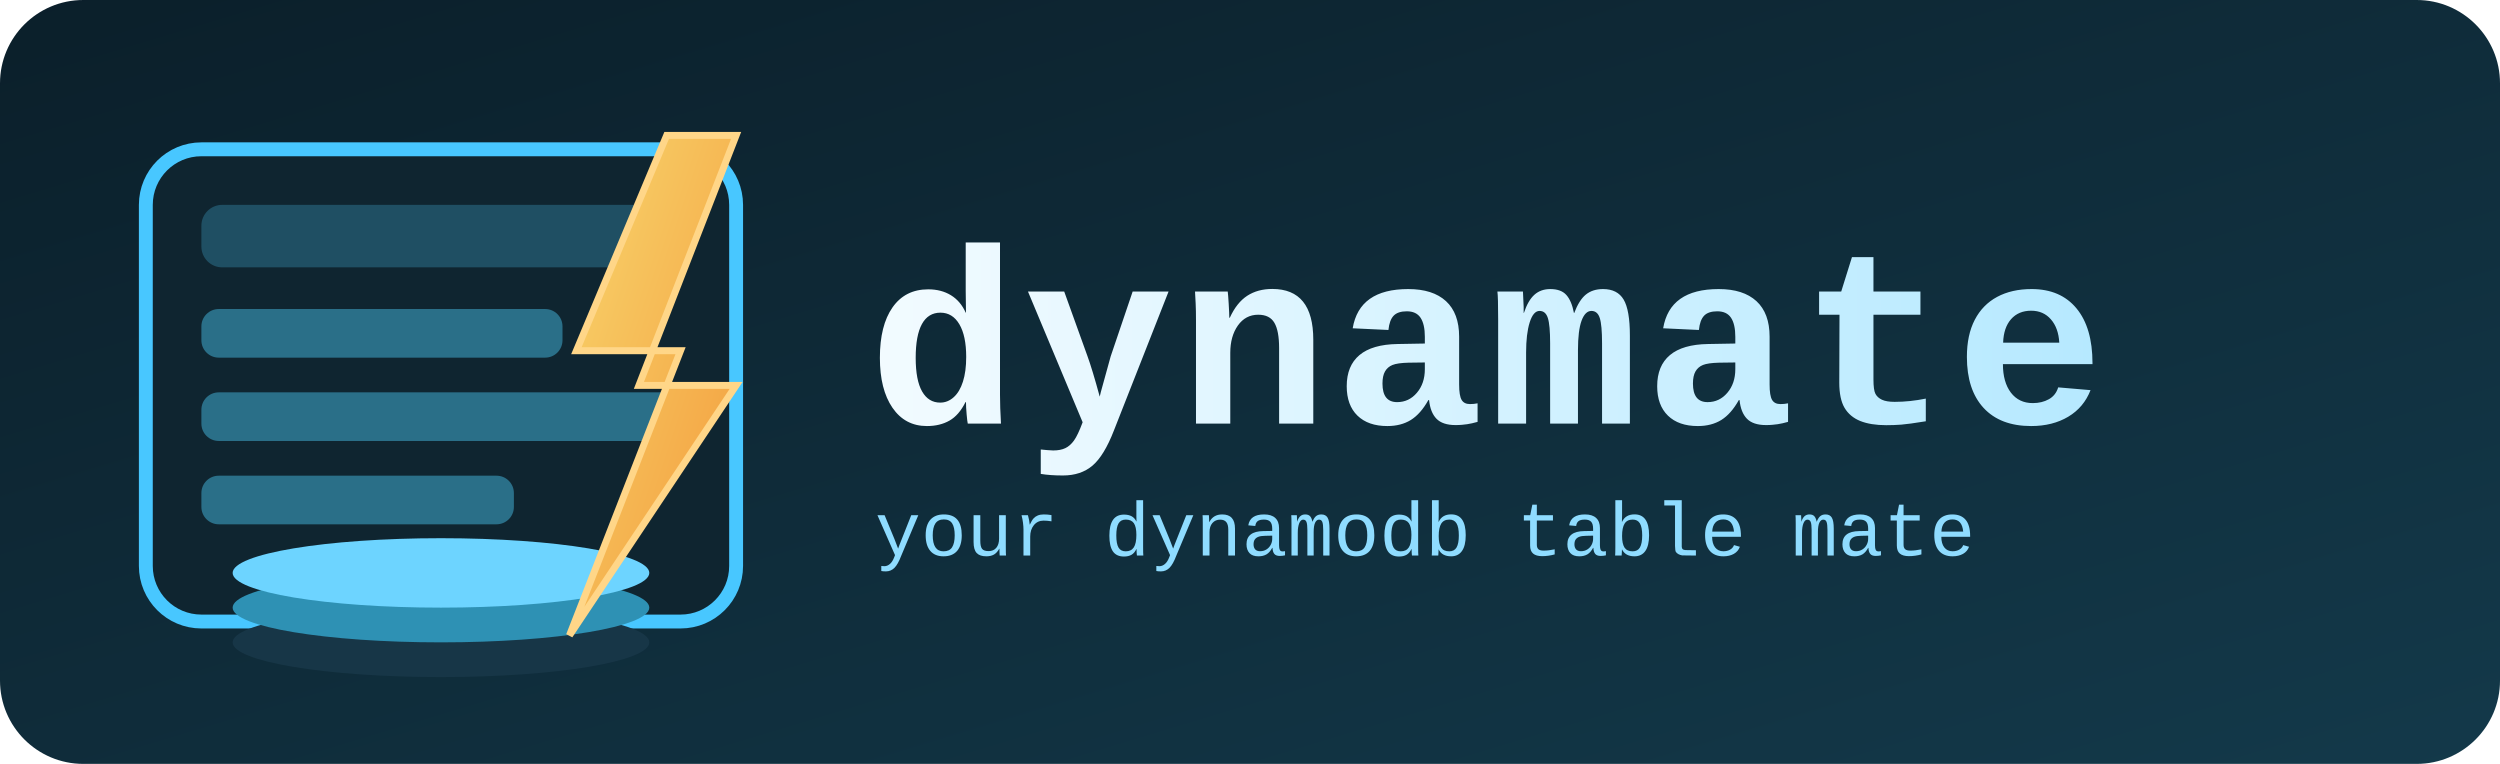
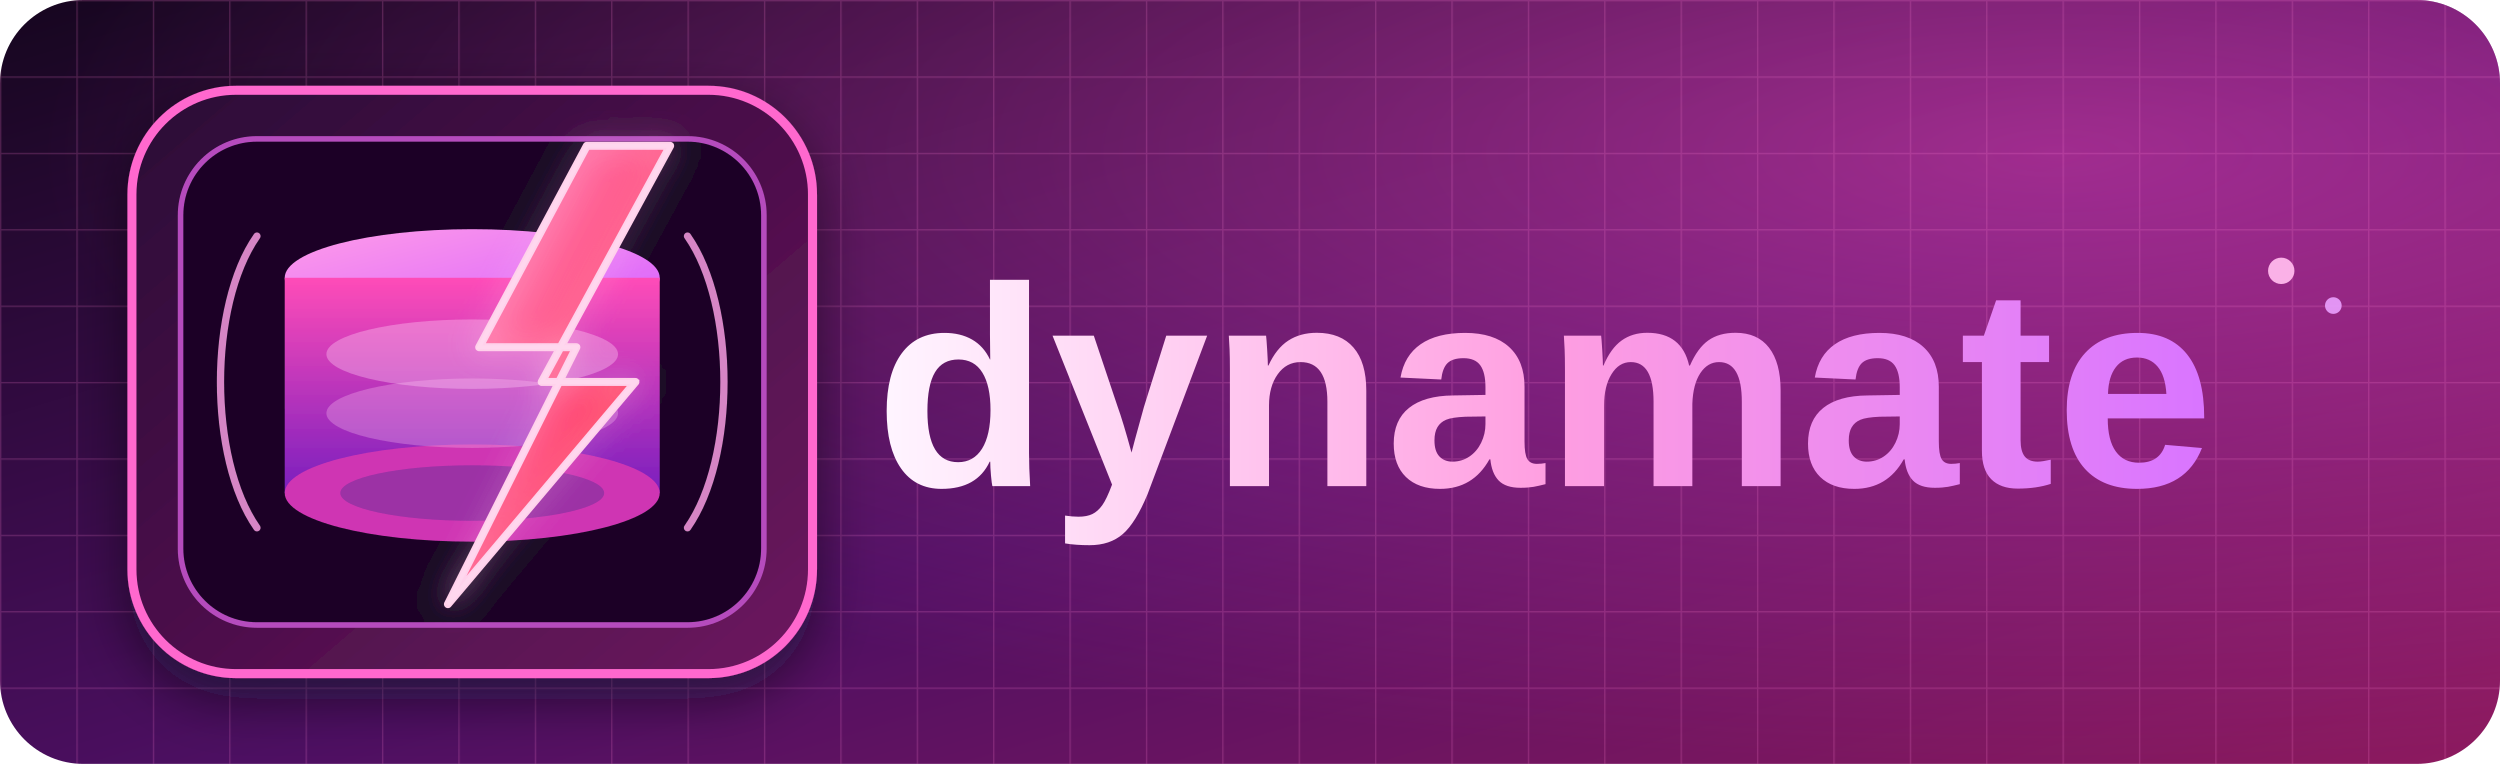
<svg xmlns="http://www.w3.org/2000/svg" width="720" height="220" viewBox="0 0 720 220" role="img" aria-labelledby="title desc">
  <defs>
    <linearGradient id="bg" x1="0" y1="0" x2="1" y2="1">
-       <stop offset="0%" stop-color="#0b1f2a" />
-       <stop offset="100%" stop-color="#13394a" />
+       <stop offset="0%" stop-color="#16061f" />
+       <stop offset="55%" stop-color="#4d0f62" />
+       <stop offset="100%" stop-color="#8e1a5f" />
+     </linearGradient>
+     <radialGradient id="aura" cx="0.82" cy="0.2" r="0.8">
+       <stop offset="0%" stop-color="#ff4dc4" stop-opacity="0.48" />
+       <stop offset="100%" stop-color="#ff4dc4" stop-opacity="0" />
+     </radialGradient>
+     <pattern id="grid" width="22" height="22" patternUnits="userSpaceOnUse">
+       <path d="M22 0H0V22" fill="none" stroke="#ff7fd5" stroke-width="0.8" stroke-opacity="0.2" />
+     </pattern>
+     <linearGradient id="panel" x1="0" y1="0" x2="1" y2="1">
+       <stop offset="0%" stop-color="#2a0a36" />
+       <stop offset="100%" stop-color="#6d165f" />
+     </linearGradient>
+     <linearGradient id="diskTop" x1="0" y1="0" x2="1" y2="1">
+       <stop offset="0%" stop-color="#ff9ce9" />
+       <stop offset="100%" stop-color="#d65dff" />
+     </linearGradient>
+     <linearGradient id="diskBody" x1="0" y1="0" x2="0" y2="1">
+       <stop offset="0%" stop-color="#ff4cb8" />
+       <stop offset="100%" stop-color="#7a1fbe" />
    </linearGradient>
    <linearGradient id="bolt" x1="0" y1="0" x2="1" y2="1">
-       <stop offset="0%" stop-color="#f8d66d" />
-       <stop offset="100%" stop-color="#f39a3b" />
+       <stop offset="0%" stop-color="#ff98d8" />
+       <stop offset="55%" stop-color="#ff4d7a" />
+       <stop offset="100%" stop-color="#ff2b2b" />
    </linearGradient>
-     <linearGradient id="text" x1="0" y1="0" x2="1" y2="0">
-       <stop offset="0%" stop-color="#f2fbff" />
-       <stop offset="100%" stop-color="#b6e9ff" />
+     <linearGradient id="wordmark" x1="0" y1="0" x2="1" y2="0">
+       <stop offset="0%" stop-color="#fff4ff" />
+       <stop offset="50%" stop-color="#ff9fe1" />
+       <stop offset="100%" stop-color="#d975ff" />
    </linearGradient>
+     <filter id="softShadow" x="-40%" y="-40%" width="180%" height="180%">
+       <feDropShadow dx="0" dy="6" stdDeviation="8" flood-color="#02080f" flood-opacity="0.5" />
+     </filter>
+     <filter id="neon" x="-60%" y="-60%" width="220%" height="220%">
+       <feGaussianBlur stdDeviation="4" result="blur" />
+       <feMerge>
+         <feMergeNode in="blur" />
+         <feMergeNode in="SourceGraphic" />
+       </feMerge>
+     </filter>
  </defs>
  <rect x="0" y="0" width="720" height="220" rx="24" fill="url(#bg)" />
-   <g transform="translate(42,35)">
-     <rect x="0" y="8" width="170" height="136" rx="16" fill="#0f2530" stroke="#48c7ff" stroke-width="4" />
-     <rect x="16" y="24" width="138" height="18" rx="6" fill="#1f4f63" />
-     <rect x="16" y="54" width="104" height="14" rx="5" fill="#2a6f88" />
-     <rect x="16" y="78" width="138" height="14" rx="5" fill="#2a6f88" />
-     <rect x="16" y="102" width="90" height="14" rx="5" fill="#2a6f88" />
-     <ellipse cx="85" cy="150" rx="60" ry="10" fill="#173647" />
-     <ellipse cx="85" cy="140" rx="60" ry="10" fill="#2e91b4" />
-     <ellipse cx="85" cy="130" rx="60" ry="10" fill="#6dd4ff" />
-     <path d="M150 4L124 66H154L122 148L170 76H142L170 4Z" fill="url(#bolt)" stroke="#ffd688" stroke-width="2" />
+   <rect x="0" y="0" width="720" height="220" rx="24" fill="url(#aura)" />
+   <rect x="0" y="0" width="720" height="220" rx="24" fill="url(#grid)" />
+   <g transform="translate(38,26)" filter="url(#softShadow)">
+     <rect x="0" y="0" width="196" height="168" rx="30" fill="url(#panel)" stroke="#ff68ce" stroke-width="2.6" />
+     <rect x="14" y="14" width="168" height="140" rx="22" fill="#1a0625" stroke="#b54bbd" stroke-width="1.6" />
+     <ellipse cx="98" cy="54" rx="54" ry="14" fill="url(#diskTop)" />
+     <rect x="44" y="54" width="108" height="62" fill="url(#diskBody)" />
+     <ellipse cx="98" cy="116" rx="54" ry="14" fill="#cf35b3" />
+     <ellipse cx="98" cy="116" rx="38" ry="8" fill="#862e9f" opacity="0.7" />
+     <ellipse cx="98" cy="76" rx="42" ry="10" fill="#ffcbf4" opacity="0.37" />
+     <ellipse cx="98" cy="93" rx="42" ry="10" fill="#ffcbf4" opacity="0.29" />
+     <path d="M36 42C22 62 22 106 36 126" fill="none" stroke="#ffa1e8" stroke-width="2.1" stroke-linecap="round" opacity="0.82" />
+     <path d="M160 42C174 62 174 106 160 126" fill="none" stroke="#ffa1e8" stroke-width="2.1" stroke-linecap="round" opacity="0.82" />
+     <path d="M131 16L100 74H128L91 148L145 84H118L155 16Z" fill="url(#bolt)" stroke="#ffd0ea" stroke-width="2.3" stroke-linejoin="round" />
+     <path d="M131 16L100 74H128L91 148L145 84H118L155 16Z" fill="none" stroke="#ffd8f0" stroke-width="1.2" filter="url(#neon)" opacity="0.78" />
  </g>
-   <g transform="translate(250,64)">
-     <text x="0" y="58" font-family="ui-monospace, SFMono-Regular, Menlo, Monaco, Consolas, Liberation Mono, monospace" font-size="72" font-weight="800" letter-spacing="1.5" fill="url(#text)">dynamate</text>
-     <text x="2" y="96" font-family="ui-monospace, SFMono-Regular, Menlo, Monaco, Consolas, Liberation Mono, monospace" font-size="22" fill="#8fdcff">your dynamodb table mate</text>
+   <g transform="translate(252,88)">
+     <text x="0" y="52" font-family="Arial Black, Arial, Helvetica, sans-serif" font-size="82" font-weight="900" letter-spacing="0.4" fill="url(#wordmark)">dynamate</text>
+     <circle cx="405" cy="-10" r="3.8" fill="#ffb8ec" opacity="0.95" />
+     <circle cx="420" cy="0" r="2.4" fill="#eaa0ff" opacity="0.9" />
  </g>
</svg>
